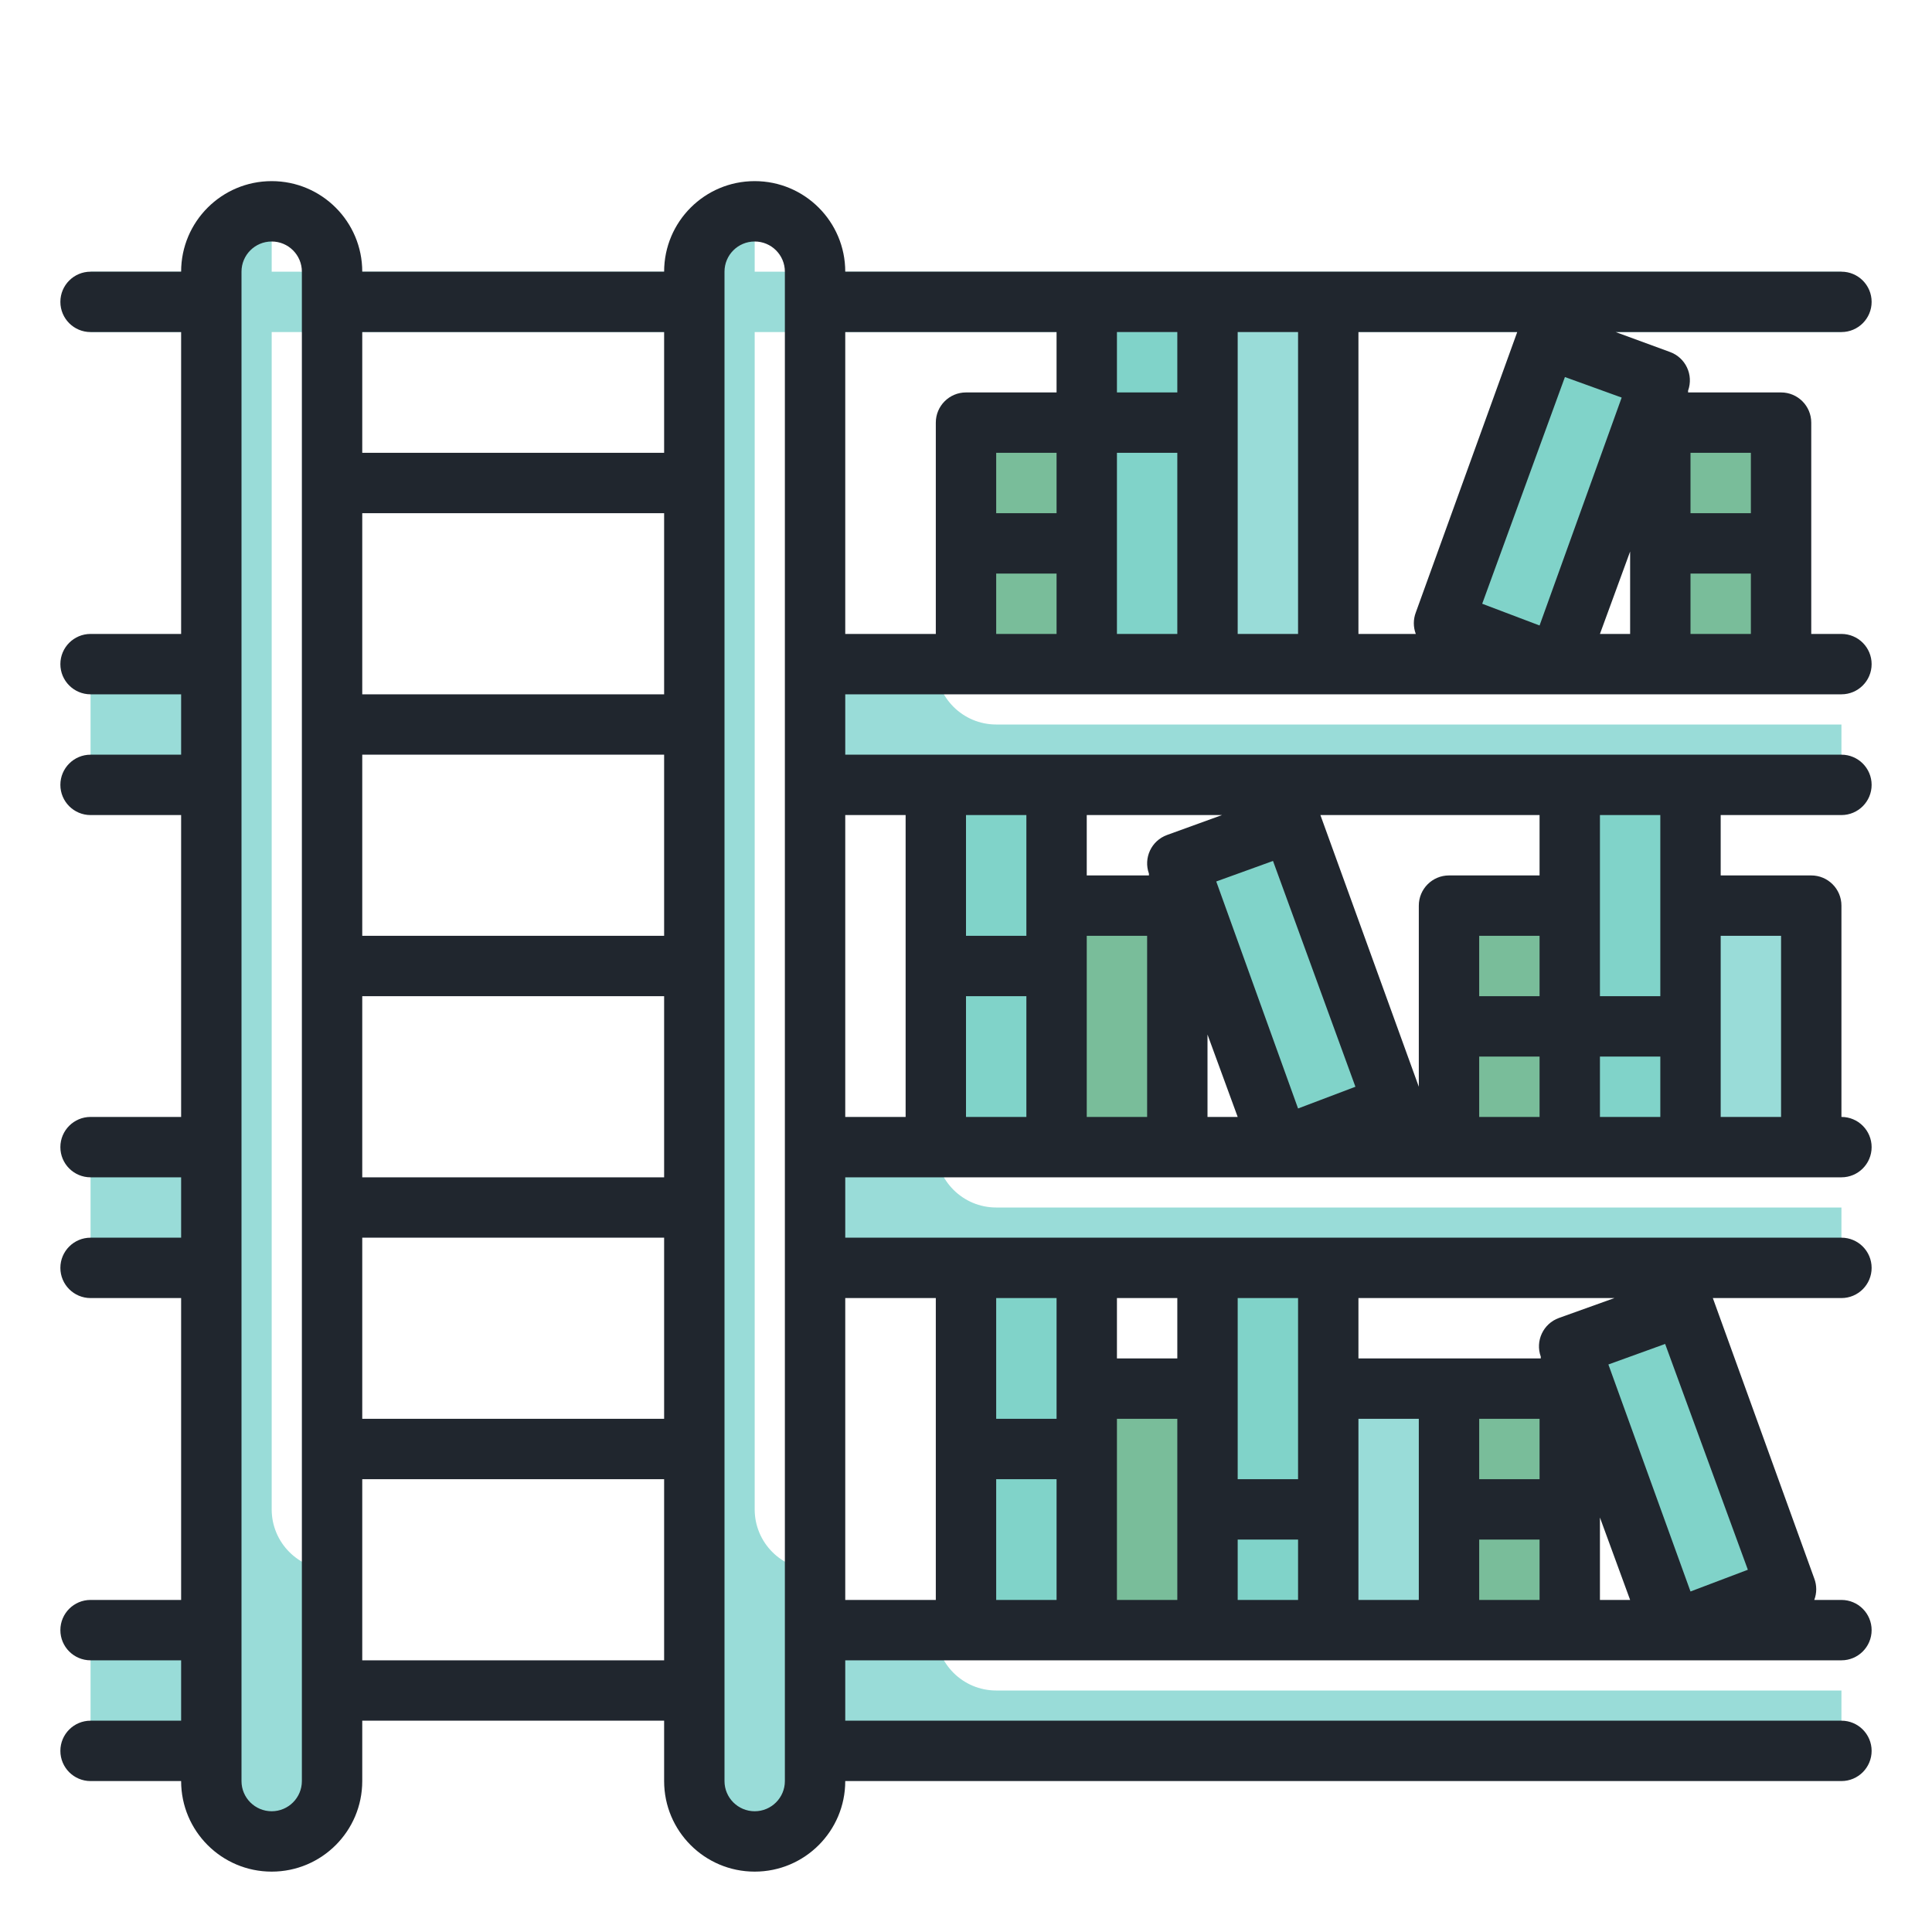
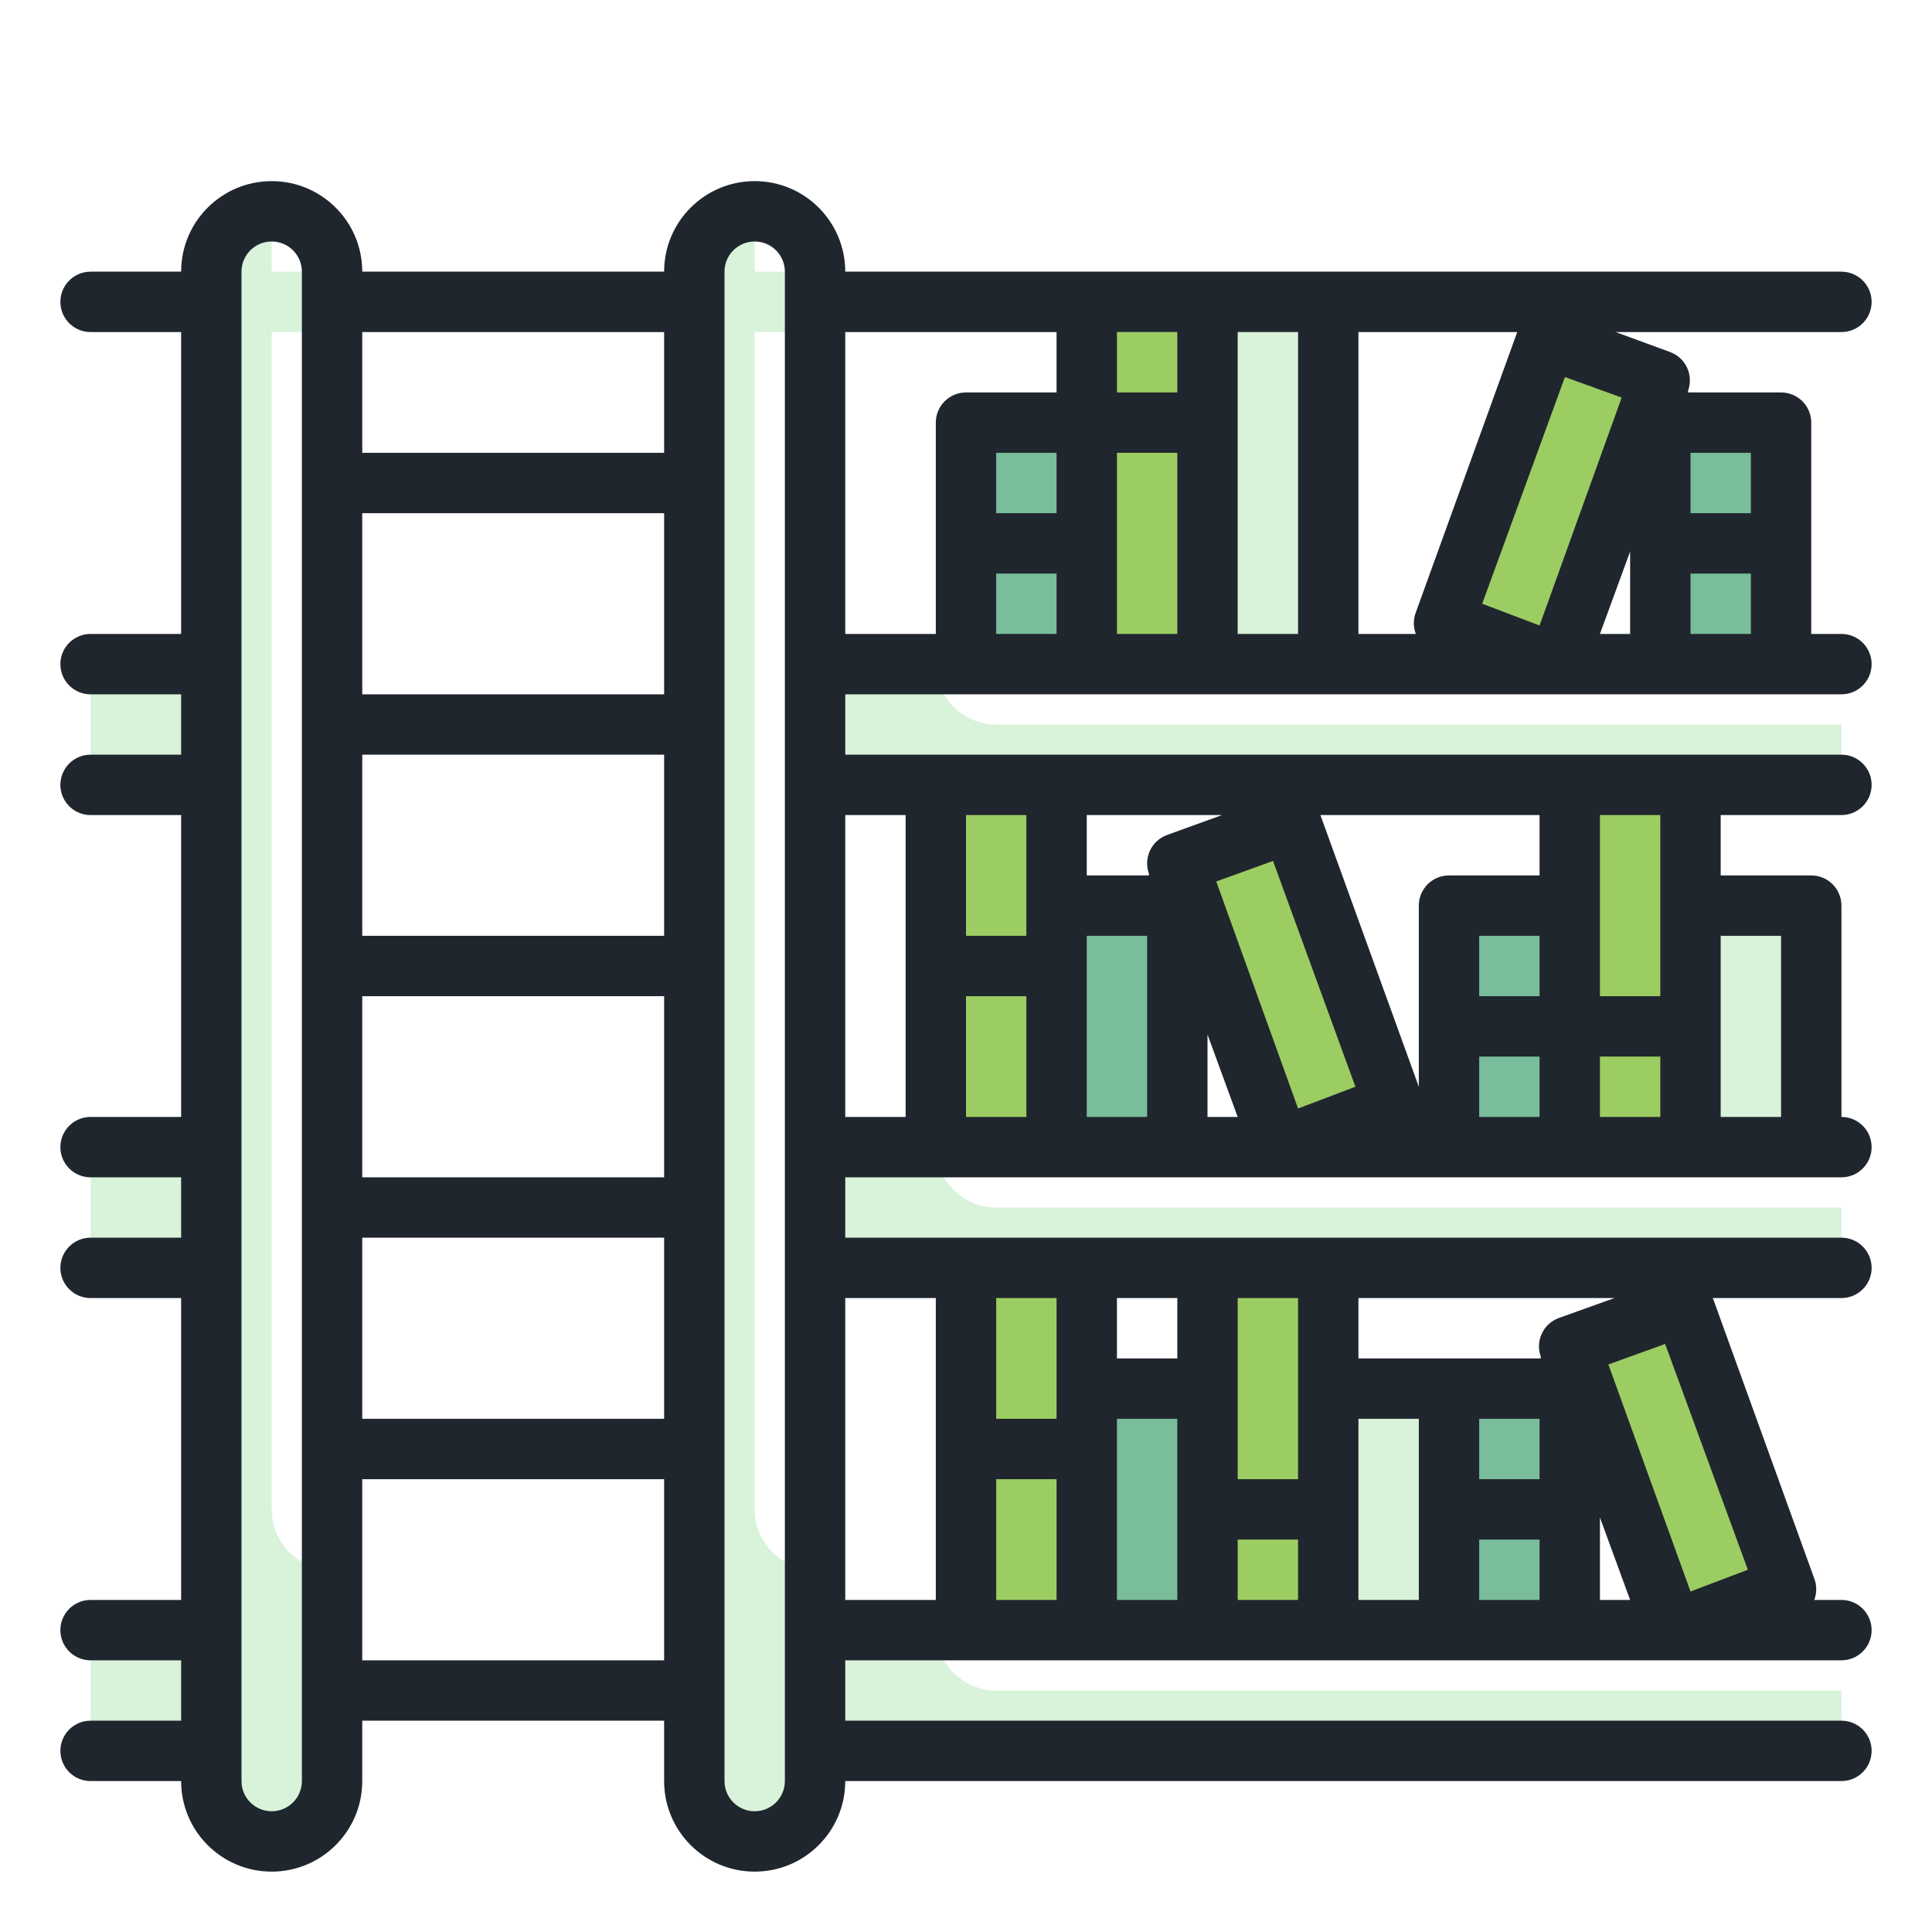
<svg xmlns="http://www.w3.org/2000/svg" width="256px" height="256px" viewBox="0 0 64.00 64.00" id="TwoTone" fill="#000000" stroke="#000000" stroke-width="0.001">
  <g id="SVGRepo_bgCarrier" stroke-width="0" />
  <g id="SVGRepo_tracerCarrier" stroke-linecap="round" stroke-linejoin="round" stroke="#CCCCCC" stroke-width="0.512" />
  <g id="SVGRepo_iconCarrier">
    <g data-name="Stroke copy 3" id="Stroke_copy_3">
-       <rect height="4" style="fill:#99dcd8" width="4" x="3" y="54" />
-       <rect height="4" style="fill:#99dcd8" width="4" x="3" y="22" />
-       <rect height="4" style="fill:#99dcd8" width="4" x="3" y="38" />
-       <path d="M31,22H27v4H61V24H33A2,2,0,0,1,31,22Z" style="fill:#99dcd8" />
+       <rect height="4" style="fill:#d8f3da" width="4" x="3" y="54" />
+       <rect height="4" style="fill:#d8f3da" width="4" x="3" y="22" />
+       <rect height="4" style="fill:#d8f3da" width="4" x="3" y="38" />
+       <path d="M31,22H27v4H61V24H33A2,2,0,0,1,31,22Z" style="fill:#d8f3da" />
      <rect height="8" style="fill:#79bd9a" width="4" x="48" y="46" />
-       <rect height="8" style="fill:#99dcd8" width="4" x="44" y="46" />
-       <rect height="10" style="fill:#80d3c9" transform="translate(-13.28 21.94) rotate(-20)" width="4" x="53.59" y="43.62" />
-       <rect height="12" style="fill:#80d3c9" width="4" x="32" y="42" />
-       <rect height="12" style="fill:#80d3c9" width="4" x="40" y="42" />
+       <rect height="8" style="fill:#d8f3da" width="4" x="44" y="46" />
+       <rect height="10" style="fill:#9ccd62" transform="translate(-13.28 21.94) rotate(-20)" width="4" x="53.59" y="43.62" />
+       <rect height="12" style="fill:#9ccd62" width="4" x="32" y="42" />
+       <rect height="12" style="fill:#9ccd62" width="4" x="40" y="42" />
      <rect height="8" style="fill:#79bd9a" width="4" x="36" y="46" />
      <rect height="8" style="fill:#79bd9a" width="4" x="35" y="30" />
-       <rect height="8" style="fill:#99dcd8" width="4" x="56" y="30" />
-       <rect height="10" style="fill:#80d3c9" transform="translate(-8.59 16.53) rotate(-20)" width="4" x="40.59" y="27.62" />
-       <rect height="12" style="fill:#80d3c9" width="4" x="31" y="26" />
-       <rect height="12" style="fill:#80d3c9" width="4" x="52" y="26" />
+       <rect height="8" style="fill:#d8f3da" width="4" x="56" y="30" />
+       <rect height="10" style="fill:#9ccd62" transform="translate(-8.59 16.53) rotate(-20)" width="4" x="40.59" y="27.62" />
+       <rect height="12" style="fill:#9ccd62" width="4" x="31" y="26" />
+       <rect height="12" style="fill:#9ccd62" width="4" x="52" y="26" />
      <rect height="8" style="fill:#79bd9a" width="4" x="48" y="30" />
-       <rect height="12" style="fill:#80d3c9" width="4" x="36" y="10" />
-       <rect height="12" style="fill:#99dcd8" width="4" x="40" y="10" />
+       <rect height="12" style="fill:#9ccd62" width="4" x="36" y="10" />
+       <rect height="12" style="fill:#d8f3da" width="4" x="40" y="10" />
      <rect height="8" style="fill:#79bd9a" width="4" x="32" y="14" />
      <rect height="8" style="fill:#79bd9a" width="4" x="55" y="14" />
-       <rect height="10" style="fill:#80d3c9" transform="translate(94.04 49.82) rotate(-160)" width="4" x="49.41" y="11.62" />
-       <path d="M31,38H27v4H61V40H33A2,2,0,0,1,31,38Z" style="fill:#99dcd8" />
-       <path d="M31,54H27v4H61V56H33A2,2,0,0,1,31,54Z" style="fill:#99dcd8" />
-       <rect height="2" style="fill:#99dcd8" width="58" x="3" y="9" />
-       <path d="M25,50V7a2,2,0,0,0-2,2V59a2,2,0,0,0,4,0V52A2,2,0,0,1,25,50Z" style="fill:#99dcd8" />
-       <path d="M9,50V7A2,2,0,0,0,7,9V59a2,2,0,0,0,4,0V52A2,2,0,0,1,9,50Z" style="fill:#99dcd8" />
+       <rect height="10" style="fill:#9ccd62" transform="translate(94.04 49.82) rotate(-160)" width="4" x="49.41" y="11.62" />
+       <path d="M31,38H27v4H61V40H33A2,2,0,0,1,31,38Z" style="fill:#d8f3da" />
+       <path d="M31,54H27v4H61V56H33A2,2,0,0,1,31,54Z" style="fill:#d8f3da" />
+       <rect height="2" style="fill:#d8f3da" width="58" x="3" y="9" />
+       <path d="M25,50V7a2,2,0,0,0-2,2V59a2,2,0,0,0,4,0V52A2,2,0,0,1,25,50Z" style="fill:#d8f3da" />
+       <path d="M9,50V7A2,2,0,0,0,7,9V59a2,2,0,0,0,4,0V52A2,2,0,0,1,9,50Z" style="fill:#d8f3da" />
    </g>
    <g data-name="Stroke Close copy 3" id="Stroke_Close_copy_3">
      <path d="M61,23a1,1,0,0,0,0-2H60V14a1,1,0,0,0-1-1H55.92l0-.06a1,1,0,0,0-.6-1.28L53.52,11H61a1,1,0,0,0,0-2H28a3,3,0,0,0-6,0H12A3,3,0,0,0,6,9H3a1,1,0,0,0,0,2H6V21H3a1,1,0,0,0,0,2H6v2H3a1,1,0,0,0,0,2H6V37H3a1,1,0,0,0,0,2H6v2H3a1,1,0,0,0,0,2H6V53H3a1,1,0,0,0,0,2H6v2H3a1,1,0,0,0,0,2H6a3,3,0,0,0,6,0V57H22v2a3,3,0,0,0,6,0H61a1,1,0,0,0,0-2H28V55H61a1,1,0,0,0,0-2h-.9a1,1,0,0,0,0-.71L56.74,43H61a1,1,0,0,0,0-2H28V39H61a1,1,0,0,0,0-2V30a1,1,0,0,0-1-1H57V27h4a1,1,0,0,0,0-2H28V23ZM35,17H33V15h2Zm-2,2h2v2H33Zm4-4h2v6H37Zm17,6H53l1-2.73Zm2,0V19h2v2Zm2-6v2H56V15Zm-7,5.72L49.1,20l2.74-7.51,1.88.68Zm-4.1-.43a1,1,0,0,0,0,.71H45V11h5.26ZM43,21H41V11h2ZM39,11v2H37V11Zm-4,0v2H32a1,1,0,0,0-1,1v7H28V11ZM12,33H22v6H12Zm10-2H12V25H22Zm0-8H12V17H22ZM12,41H22v6H12ZM22,11v4H12V11ZM10,59a1,1,0,0,1-2,0V9a1,1,0,0,1,2,0Zm2-4V49H22v6Zm14,4a1,1,0,0,1-2,0V9a1,1,0,0,1,2,0Zm7-10h2v4H33Zm6-4H37V43h2Zm-2,2h2v6H37Zm4,4h2v2H41Zm4-4h2v6H45Zm4,0h2v2H49Zm0,6V51h2v2Zm4,0V50.27L54,53Zm3-.28L53.28,45.2l1.88-.68L57.9,52Zm-4.36-9.06a1,1,0,0,0-.6,1.28l0,.06H45V43h8.48ZM43,43v6H41V43Zm-8,0v4H33V43Zm-4,0V53H28V43Zm1-10h2v4H32Zm9,4H40V34.27Zm-.71-7.8,1.88-.68L44.9,36,43,36.72ZM51,33H49V31h2Zm0-4H48a1,1,0,0,0-1,1v6l-3.26-9H51ZM38.66,27.66a1,1,0,0,0-.6,1.28l0,.06H36V27h4.48ZM36,37V31h2v6Zm13-2h2v2H49Zm4,0h2v2H53Zm6-4v6H57V31Zm-4-4v6H53V27ZM34,27v4H32V27Zm-4,0V37H28V27Z" style="fill:#20262e" />
    </g>
  </g>
</svg>
